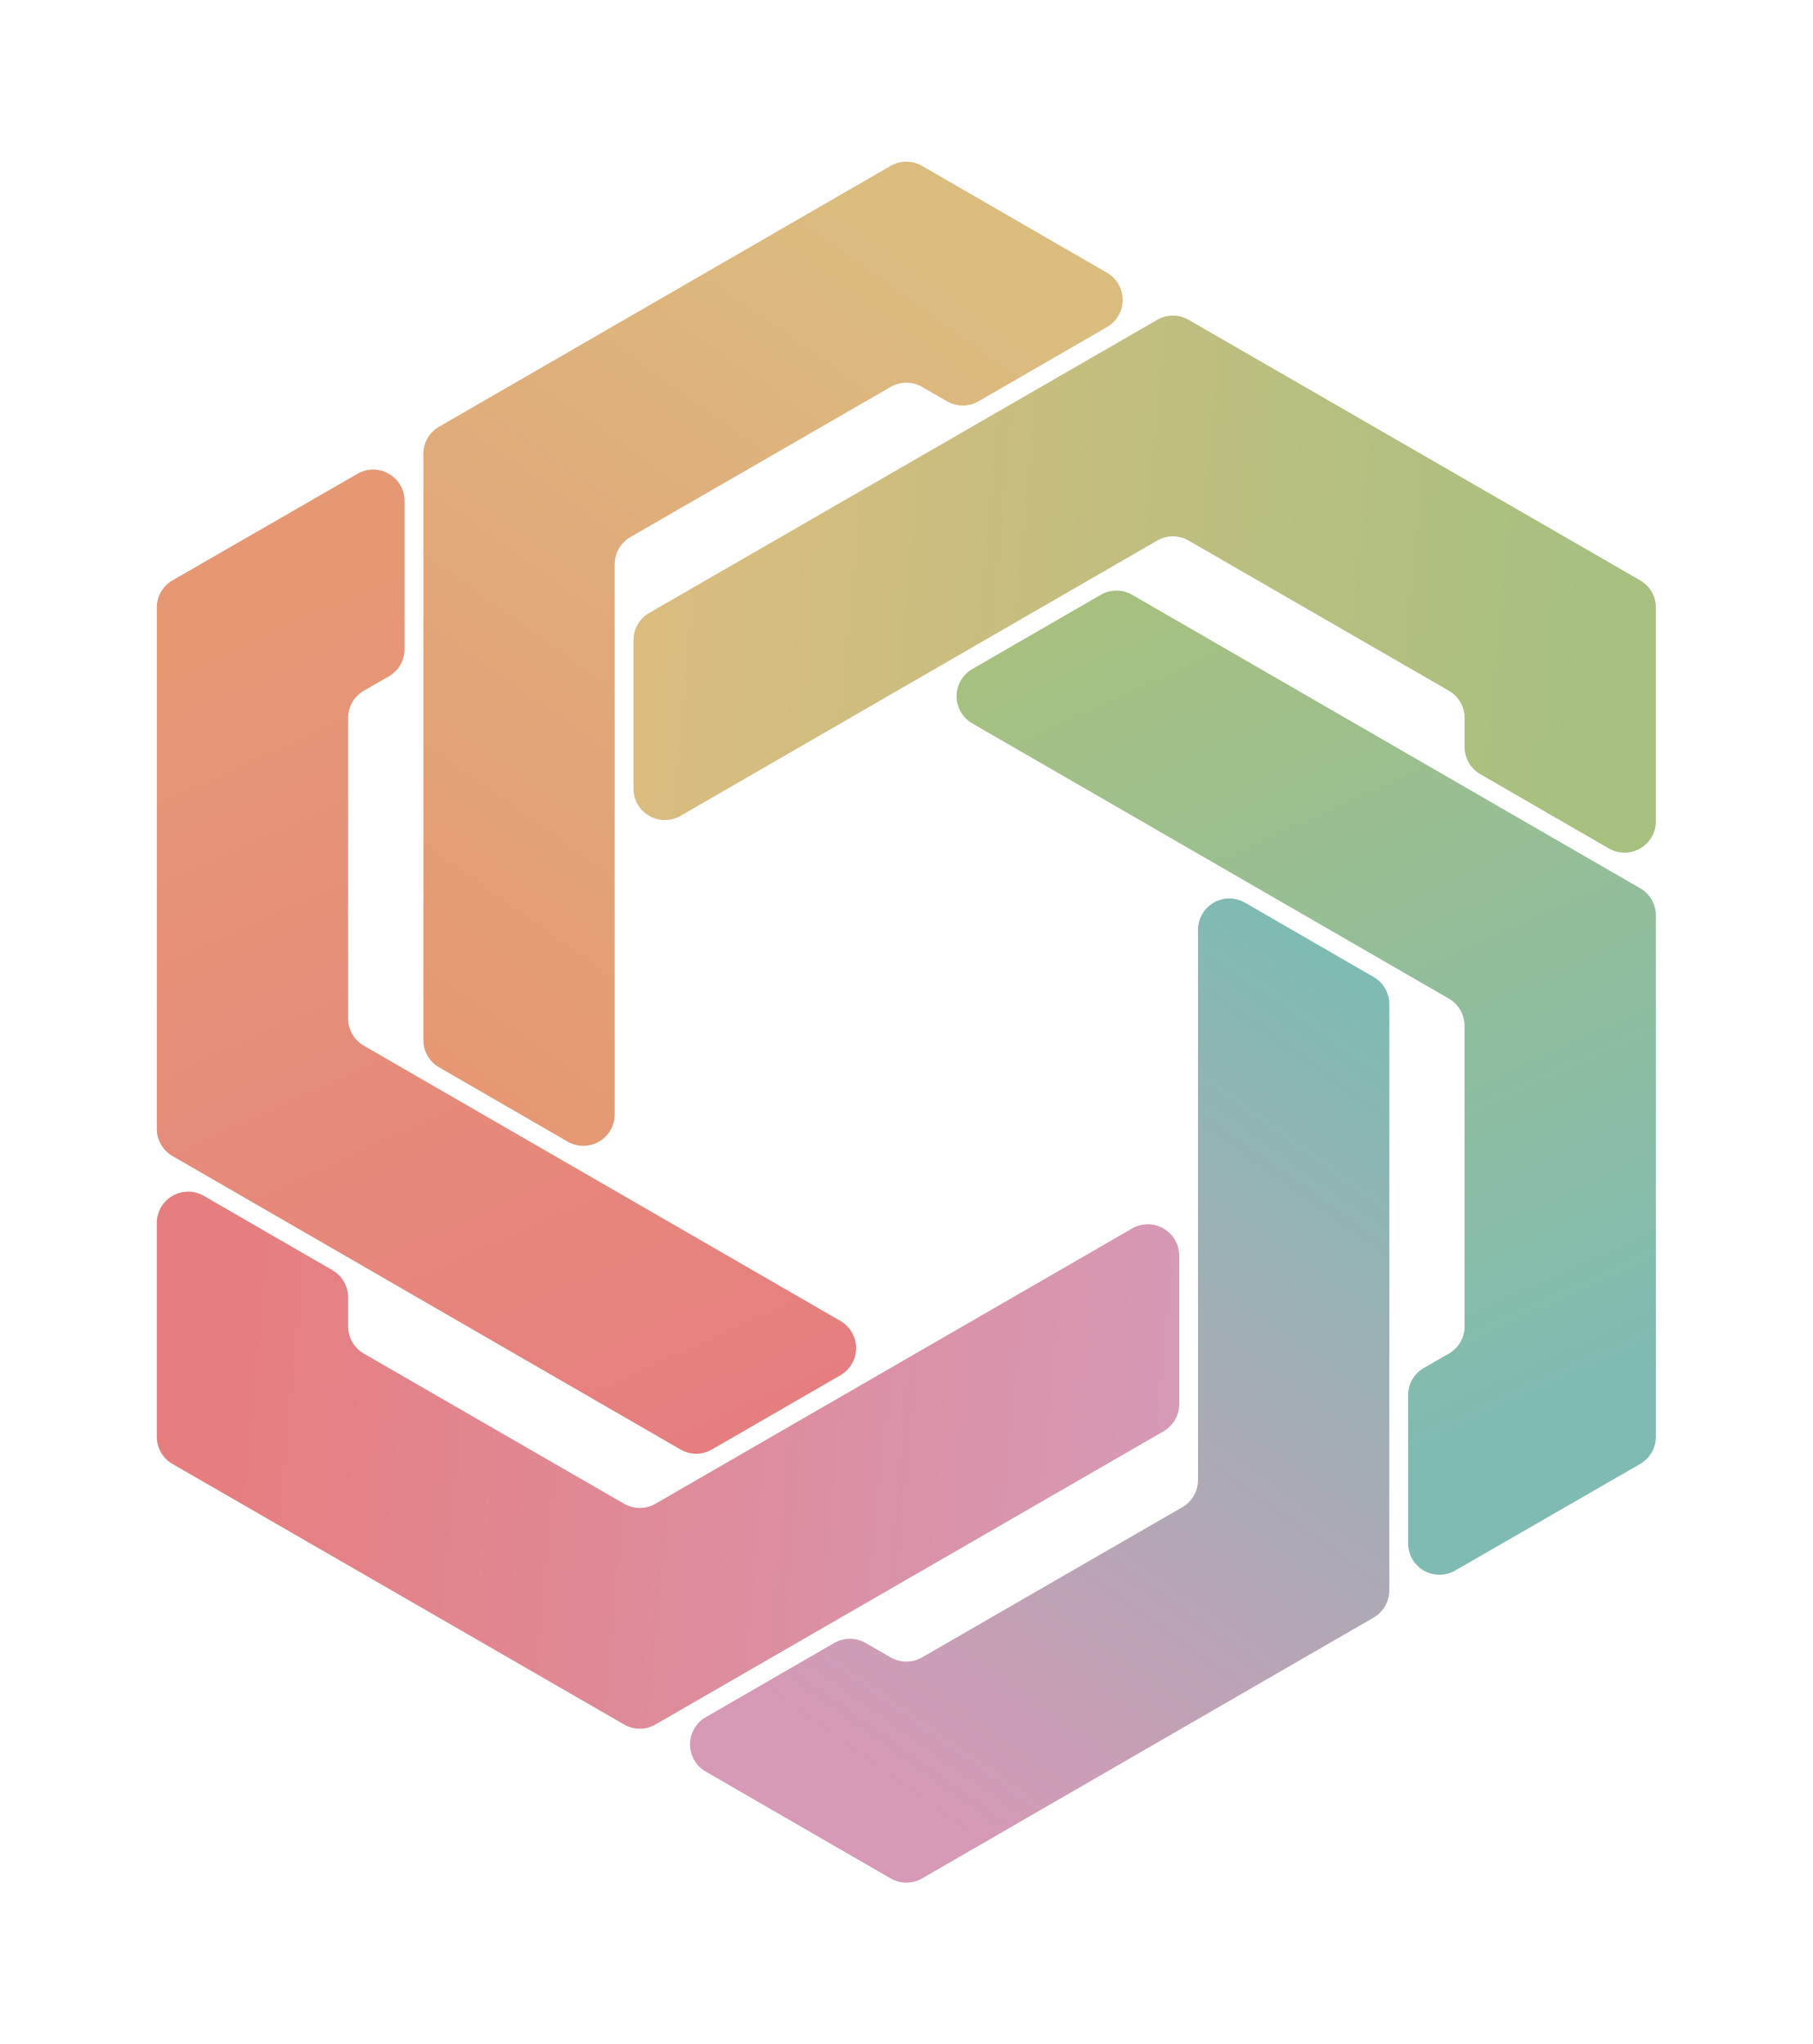
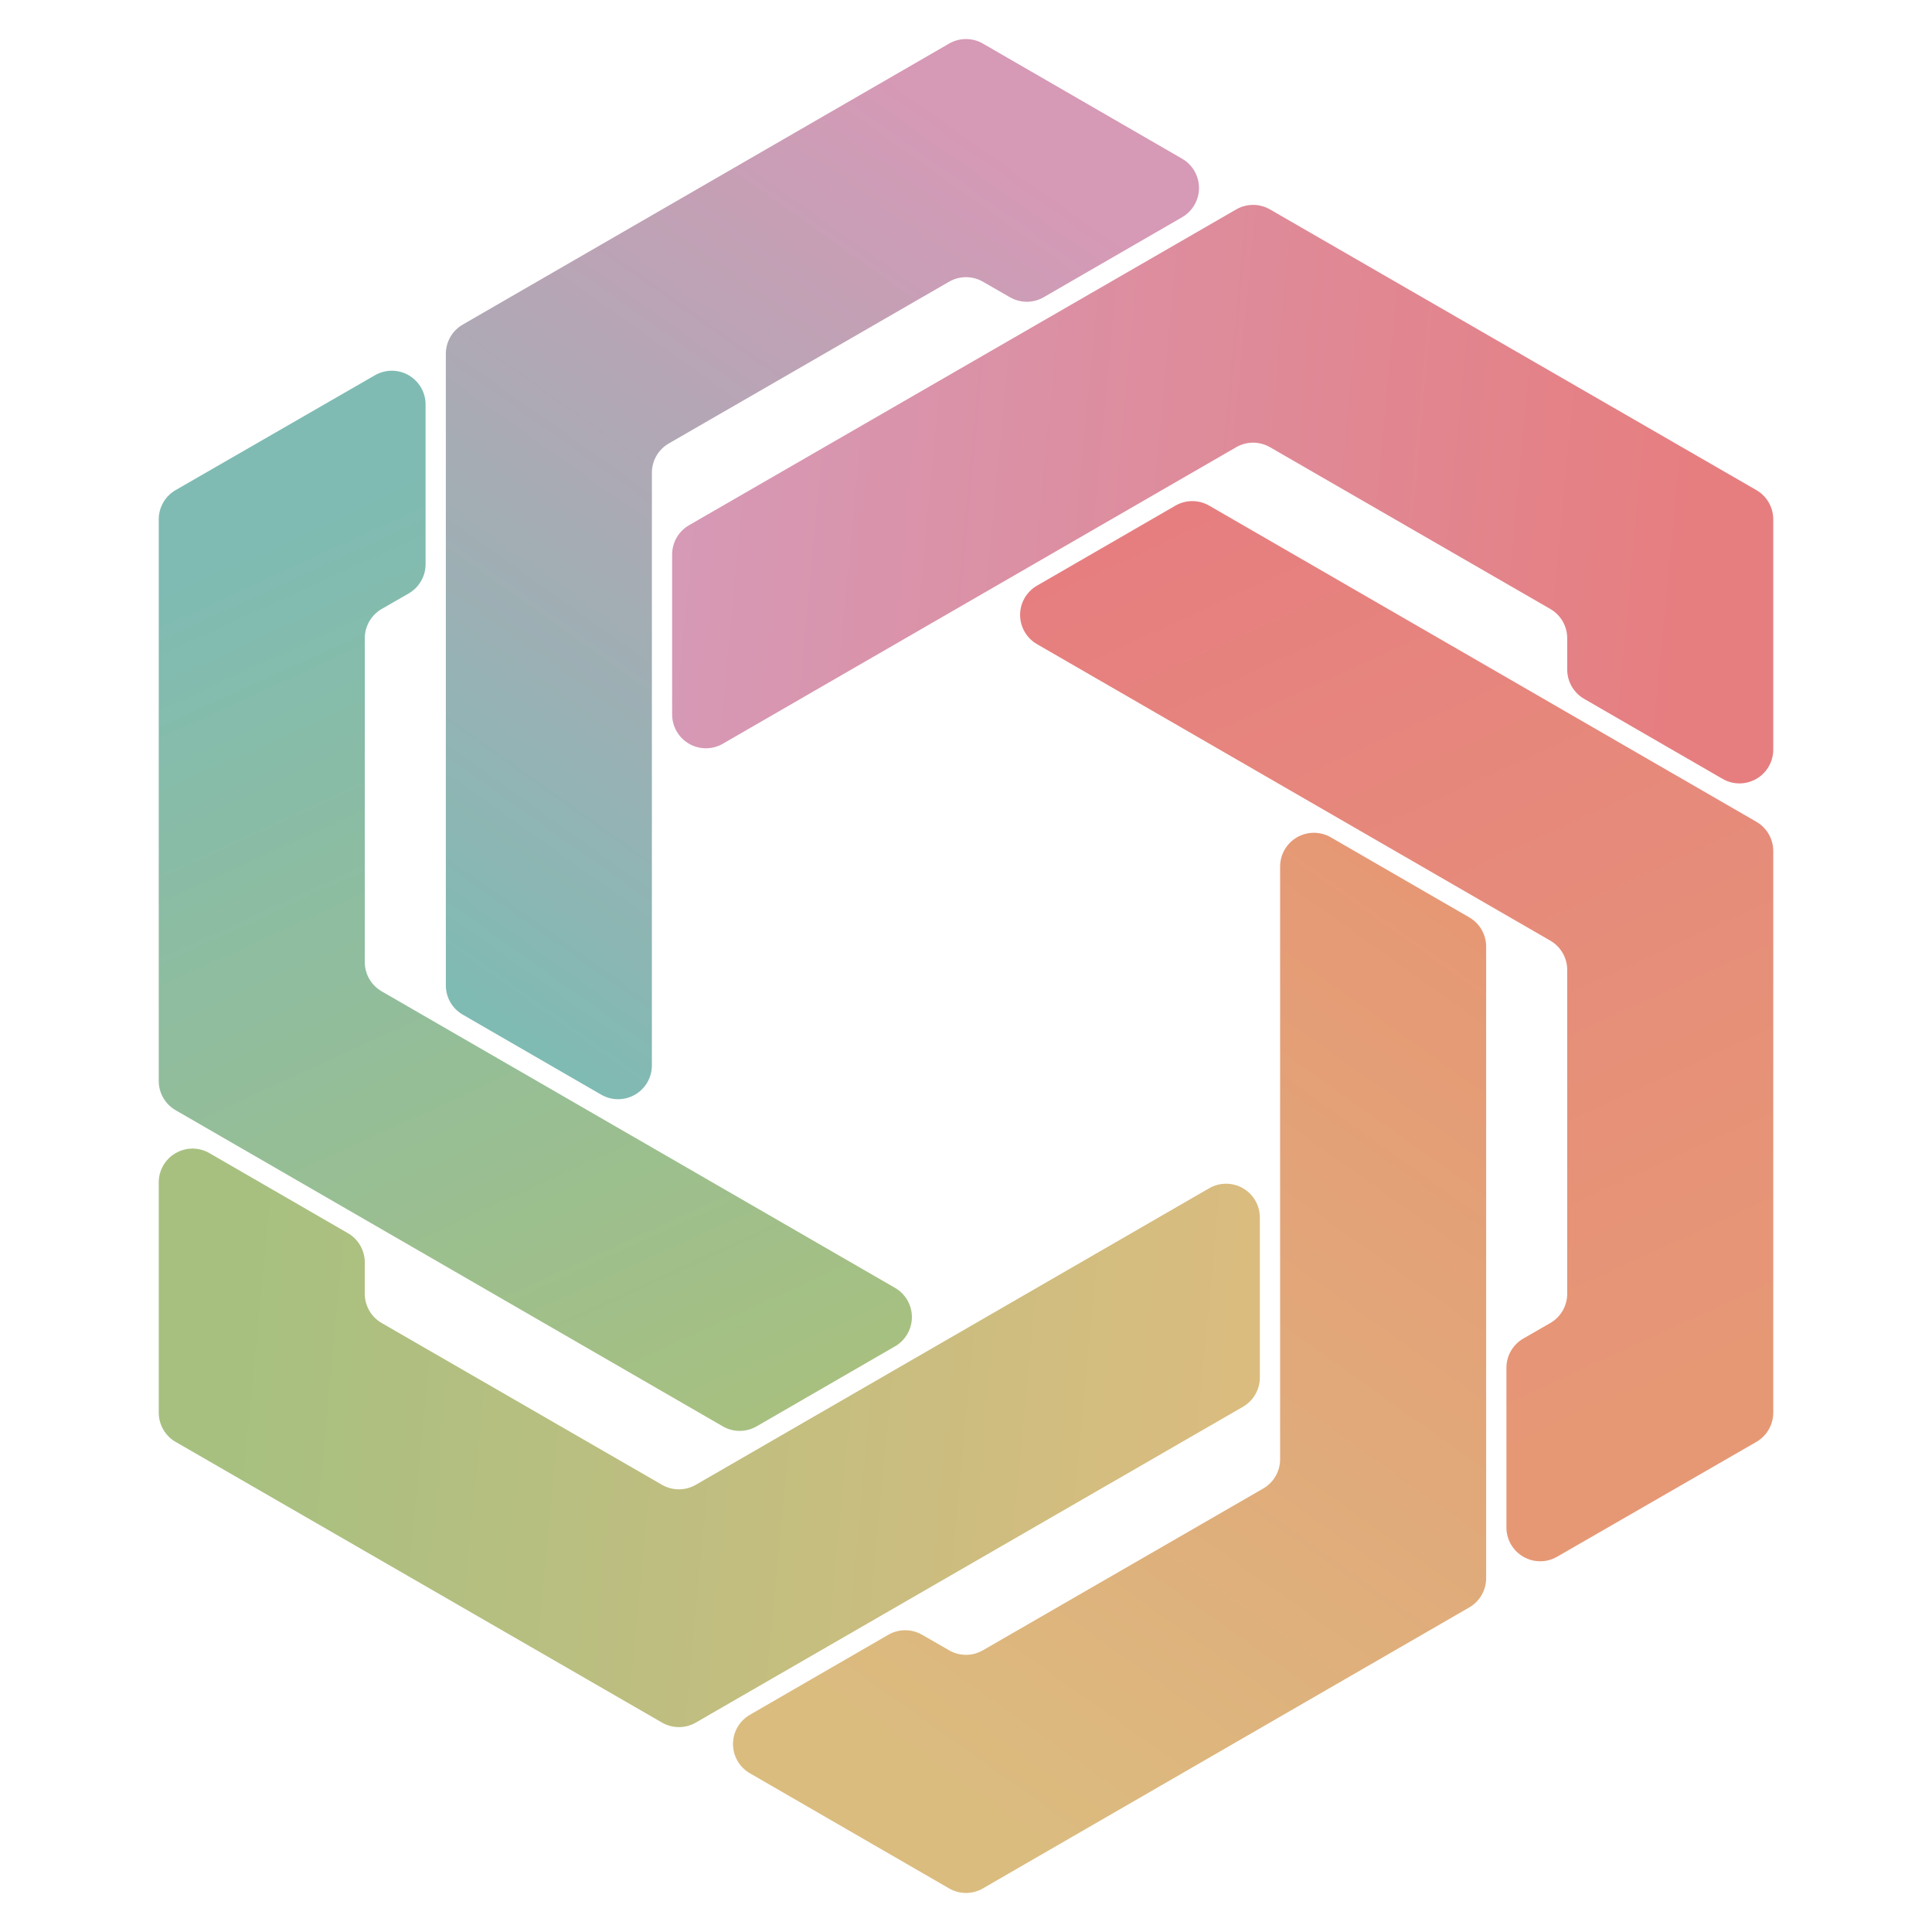
- <svg xmlns="http://www.w3.org/2000/svg" viewBox="-289 -326 578 651.9">
+ <svg xmlns="http://www.w3.org/2000/svg" viewBox="-286 -286 572 572">
  <defs>
-     <linearGradient id="hk-g0" gradientUnits="userSpaceOnUse" x1="-160" y1="-148.4" x2="-36.5" y2="121.5">
+     <linearGradient id="hk-g0" gradientUnits="userSpaceOnUse" x1="160" y1="148.4" x2="36.5" y2="-121.5">
+       <animate attributeName="x1" repeatCount="indefinite" dur="2.4s" keySplines="0.45 0 0.55 1;0.45 0 0.55 1" calcMode="spline" keyTimes="0;0.5;1" values="160;174;160" />
+       <animate attributeName="y1" repeatCount="indefinite" dur="2.4s" keySplines="0.45 0 0.55 1;0.45 0 0.55 1" calcMode="spline" keyTimes="0;0.5;1" values="148.4;140.3;148.4" />
+       <animate attributeName="x2" repeatCount="indefinite" dur="2.4s" keySplines="0.45 0 0.55 1;0.45 0 0.55 1" calcMode="spline" keyTimes="0;0.5;1" values="36.5;50.5;36.5" />
+       <animate attributeName="y2" repeatCount="indefinite" dur="2.4s" keySplines="0.45 0 0.55 1;0.45 0 0.55 1" calcMode="spline" keyTimes="0;0.5;1" values="-121.5;-113.4;-121.5" />
      <stop offset="0" stop-color="#e69875">
-         <animate attributeName="stop-color" dur="6s" repeatCount="indefinite" values="#e69875;#dbbc7f;#a7c080;#7fbbb3;#d699b6;#e67e80;#e69875" />
+         <animate attributeName="stop-color" dur="4s" repeatCount="indefinite" calcMode="linear" keyTimes="0;0.167;0.333;0.5;0.667;0.833;1" values="#e69875;#dbbc7f;#a7c080;#7fbbb3;#d699b6;#e67e80;#e69875" />
      </stop>
      <stop offset="1" stop-color="#e67e80">
-         <animate attributeName="stop-color" dur="6s" repeatCount="indefinite" values="#e67e80;#e69875;#dbbc7f;#a7c080;#7fbbb3;#d699b6;#e67e80" />
+         <animate attributeName="stop-color" dur="4s" repeatCount="indefinite" calcMode="linear" keyTimes="0;0.167;0.333;0.5;0.667;0.833;1" values="#e67e80;#e69875;#dbbc7f;#a7c080;#7fbbb3;#d699b6;#e67e80" />
      </stop>
    </linearGradient>
-     <linearGradient id="hk-g1" gradientUnits="userSpaceOnUse" x1="48.5" y1="-212.8" x2="-123.5" y2="29.2">
+     <linearGradient id="hk-g1" gradientUnits="userSpaceOnUse" x1="-48.5" y1="212.8" x2="123.5" y2="-29.2">
+       <animate attributeName="x1" repeatCount="indefinite" dur="2.4s" keySplines="0.45 0 0.55 1;0.45 0 0.55 1" calcMode="spline" keyTimes="0;0.5;1" values="-48.5;-34.5;-48.5" />
+       <animate attributeName="y1" repeatCount="indefinite" dur="2.4s" keySplines="0.45 0 0.55 1;0.45 0 0.55 1" calcMode="spline" keyTimes="0;0.5;1" values="212.8;220.8;212.8" />
+       <animate attributeName="x2" repeatCount="indefinite" dur="2.4s" keySplines="0.45 0 0.55 1;0.45 0 0.55 1" calcMode="spline" keyTimes="0;0.5;1" values="123.5;123.5;123.5" />
+       <animate attributeName="y2" repeatCount="indefinite" dur="2.4s" keySplines="0.45 0 0.55 1;0.45 0 0.55 1" calcMode="spline" keyTimes="0;0.5;1" values="-29.2;-13;-29.2" />
      <stop offset="0" stop-color="#dbbc7f">
-         <animate attributeName="stop-color" dur="6s" repeatCount="indefinite" values="#dbbc7f;#a7c080;#7fbbb3;#d699b6;#e67e80;#e69875;#dbbc7f" />
+         <animate attributeName="stop-color" dur="4s" repeatCount="indefinite" calcMode="linear" keyTimes="0;0.167;0.333;0.5;0.667;0.833;1" values="#dbbc7f;#a7c080;#7fbbb3;#d699b6;#e67e80;#e69875;#dbbc7f" />
      </stop>
      <stop offset="1" stop-color="#e69875">
-         <animate attributeName="stop-color" dur="6s" repeatCount="indefinite" values="#e69875;#dbbc7f;#a7c080;#7fbbb3;#d699b6;#e67e80;#e69875" />
+         <animate attributeName="stop-color" dur="4s" repeatCount="indefinite" calcMode="linear" keyTimes="0;0.167;0.333;0.5;0.667;0.833;1" values="#e69875;#dbbc7f;#a7c080;#7fbbb3;#d699b6;#e67e80;#e69875" />
      </stop>
    </linearGradient>
-     <linearGradient id="hk-g2" gradientUnits="userSpaceOnUse" x1="208.5" y1="-64.4" x2="-87" y2="-92.4">
+     <linearGradient id="hk-g2" gradientUnits="userSpaceOnUse" x1="-208.5" y1="64.4" x2="87" y2="92.4">
+       <animate attributeName="x1" repeatCount="indefinite" dur="2.4s" keySplines="0.45 0 0.55 1;0.45 0 0.55 1" calcMode="spline" keyTimes="0;0.5;1" values="-208.5;-208.5;-208.5" />
+       <animate attributeName="y1" repeatCount="indefinite" dur="2.4s" keySplines="0.45 0 0.55 1;0.45 0 0.55 1" calcMode="spline" keyTimes="0;0.5;1" values="64.4;80.5;64.4" />
+       <animate attributeName="x2" repeatCount="indefinite" dur="2.4s" keySplines="0.45 0 0.55 1;0.45 0 0.55 1" calcMode="spline" keyTimes="0;0.5;1" values="87;73;87" />
+       <animate attributeName="y2" repeatCount="indefinite" dur="2.4s" keySplines="0.45 0 0.55 1;0.45 0 0.55 1" calcMode="spline" keyTimes="0;0.5;1" values="92.4;100.5;92.4" />
      <stop offset="0" stop-color="#a7c080">
-         <animate attributeName="stop-color" dur="6s" repeatCount="indefinite" values="#a7c080;#7fbbb3;#d699b6;#e67e80;#e69875;#dbbc7f;#a7c080" />
+         <animate attributeName="stop-color" dur="4s" repeatCount="indefinite" calcMode="linear" keyTimes="0;0.167;0.333;0.5;0.667;0.833;1" values="#a7c080;#7fbbb3;#d699b6;#e67e80;#e69875;#dbbc7f;#a7c080" />
      </stop>
      <stop offset="1" stop-color="#dbbc7f">
-         <animate attributeName="stop-color" dur="6s" repeatCount="indefinite" values="#dbbc7f;#a7c080;#7fbbb3;#d699b6;#e67e80;#e69875;#dbbc7f" />
+         <animate attributeName="stop-color" dur="4s" repeatCount="indefinite" calcMode="linear" keyTimes="0;0.167;0.333;0.5;0.667;0.833;1" values="#dbbc7f;#a7c080;#7fbbb3;#d699b6;#e67e80;#e69875;#dbbc7f" />
      </stop>
    </linearGradient>
-     <linearGradient id="hk-g3" gradientUnits="userSpaceOnUse" x1="160" y1="148.4" x2="36.5" y2="-121.5">
+     <linearGradient id="hk-g3" gradientUnits="userSpaceOnUse" x1="-160" y1="-148.4" x2="-36.5" y2="121.5">
+       <animate attributeName="x1" repeatCount="indefinite" dur="2.4s" keySplines="0.45 0 0.55 1;0.45 0 0.55 1" calcMode="spline" keyTimes="0;0.5;1" values="-160;-174;-160" />
+       <animate attributeName="y1" repeatCount="indefinite" dur="2.4s" keySplines="0.45 0 0.55 1;0.45 0 0.55 1" calcMode="spline" keyTimes="0;0.5;1" values="-148.4;-140.3;-148.4" />
+       <animate attributeName="x2" repeatCount="indefinite" dur="2.4s" keySplines="0.45 0 0.55 1;0.45 0 0.55 1" calcMode="spline" keyTimes="0;0.5;1" values="-36.5;-50.5;-36.5" />
+       <animate attributeName="y2" repeatCount="indefinite" dur="2.4s" keySplines="0.45 0 0.55 1;0.45 0 0.55 1" calcMode="spline" keyTimes="0;0.5;1" values="121.5;113.4;121.5" />
      <stop offset="0" stop-color="#7fbbb3">
-         <animate attributeName="stop-color" dur="6s" repeatCount="indefinite" values="#7fbbb3;#d699b6;#e67e80;#e69875;#dbbc7f;#a7c080;#7fbbb3" />
+         <animate attributeName="stop-color" dur="4s" repeatCount="indefinite" calcMode="linear" keyTimes="0;0.167;0.333;0.5;0.667;0.833;1" values="#7fbbb3;#d699b6;#e67e80;#e69875;#dbbc7f;#a7c080;#7fbbb3" />
      </stop>
      <stop offset="1" stop-color="#a7c080">
-         <animate attributeName="stop-color" dur="6s" repeatCount="indefinite" values="#a7c080;#7fbbb3;#d699b6;#e67e80;#e69875;#dbbc7f;#a7c080" />
+         <animate attributeName="stop-color" dur="4s" repeatCount="indefinite" calcMode="linear" keyTimes="0;0.167;0.333;0.5;0.667;0.833;1" values="#a7c080;#7fbbb3;#d699b6;#e67e80;#e69875;#dbbc7f;#a7c080" />
      </stop>
    </linearGradient>
-     <linearGradient id="hk-g4" gradientUnits="userSpaceOnUse" x1="-48.5" y1="212.8" x2="123.5" y2="-29.2">
+     <linearGradient id="hk-g4" gradientUnits="userSpaceOnUse" x1="48.5" y1="-212.8" x2="-123.5" y2="29.2">
+       <animate attributeName="x1" repeatCount="indefinite" dur="2.4s" keySplines="0.45 0 0.55 1;0.45 0 0.55 1" calcMode="spline" keyTimes="0;0.5;1" values="48.5;34.5;48.5" />
+       <animate attributeName="y1" repeatCount="indefinite" dur="2.4s" keySplines="0.45 0 0.55 1;0.45 0 0.55 1" calcMode="spline" keyTimes="0;0.5;1" values="-212.8;-220.8;-212.8" />
+       <animate attributeName="x2" repeatCount="indefinite" dur="2.4s" keySplines="0.45 0 0.55 1;0.45 0 0.55 1" calcMode="spline" keyTimes="0;0.5;1" values="-123.5;-123.5;-123.5" />
+       <animate attributeName="y2" repeatCount="indefinite" dur="2.4s" keySplines="0.45 0 0.55 1;0.45 0 0.55 1" calcMode="spline" keyTimes="0;0.5;1" values="29.2;13;29.2" />
      <stop offset="0" stop-color="#d699b6">
-         <animate attributeName="stop-color" dur="6s" repeatCount="indefinite" values="#d699b6;#e67e80;#e69875;#dbbc7f;#a7c080;#7fbbb3;#d699b6" />
+         <animate attributeName="stop-color" dur="4s" repeatCount="indefinite" calcMode="linear" keyTimes="0;0.167;0.333;0.5;0.667;0.833;1" values="#d699b6;#e67e80;#e69875;#dbbc7f;#a7c080;#7fbbb3;#d699b6" />
      </stop>
      <stop offset="1" stop-color="#7fbbb3">
-         <animate attributeName="stop-color" dur="6s" repeatCount="indefinite" values="#7fbbb3;#d699b6;#e67e80;#e69875;#dbbc7f;#a7c080;#7fbbb3" />
+         <animate attributeName="stop-color" dur="4s" repeatCount="indefinite" calcMode="linear" keyTimes="0;0.167;0.333;0.5;0.667;0.833;1" values="#7fbbb3;#d699b6;#e67e80;#e69875;#dbbc7f;#a7c080;#7fbbb3" />
      </stop>
    </linearGradient>
-     <linearGradient id="hk-g5" gradientUnits="userSpaceOnUse" x1="-208.5" y1="64.4" x2="87" y2="92.4">
+     <linearGradient id="hk-g5" gradientUnits="userSpaceOnUse" x1="208.5" y1="-64.4" x2="-87" y2="-92.4">
+       <animate attributeName="x1" repeatCount="indefinite" dur="2.4s" keySplines="0.45 0 0.55 1;0.45 0 0.55 1" calcMode="spline" keyTimes="0;0.5;1" values="208.5;208.5;208.5" />
+       <animate attributeName="y1" repeatCount="indefinite" dur="2.4s" keySplines="0.45 0 0.55 1;0.45 0 0.55 1" calcMode="spline" keyTimes="0;0.5;1" values="-64.4;-80.5;-64.4" />
+       <animate attributeName="x2" repeatCount="indefinite" dur="2.4s" keySplines="0.45 0 0.55 1;0.45 0 0.55 1" calcMode="spline" keyTimes="0;0.5;1" values="-87;-73;-87" />
+       <animate attributeName="y2" repeatCount="indefinite" dur="2.4s" keySplines="0.45 0 0.55 1;0.45 0 0.55 1" calcMode="spline" keyTimes="0;0.5;1" values="-92.4;-100.5;-92.4" />
      <stop offset="0" stop-color="#e67e80">
-         <animate attributeName="stop-color" dur="6s" repeatCount="indefinite" values="#e67e80;#e69875;#dbbc7f;#a7c080;#7fbbb3;#d699b6;#e67e80" />
+         <animate attributeName="stop-color" dur="4s" repeatCount="indefinite" calcMode="linear" keyTimes="0;0.167;0.333;0.5;0.667;0.833;1" values="#e67e80;#e69875;#dbbc7f;#a7c080;#7fbbb3;#d699b6;#e67e80" />
      </stop>
      <stop offset="1" stop-color="#d699b6">
-         <animate attributeName="stop-color" dur="6s" repeatCount="indefinite" values="#d699b6;#e67e80;#e69875;#dbbc7f;#a7c080;#7fbbb3;#d699b6" />
+         <animate attributeName="stop-color" dur="4s" repeatCount="indefinite" calcMode="linear" keyTimes="0;0.167;0.333;0.5;0.667;0.833;1" values="#d699b6;#e67e80;#e69875;#dbbc7f;#a7c080;#7fbbb3;#d699b6" />
      </stop>
    </linearGradient>
  </defs>
-   <path fill="url(#hk-g0)" d="M-160 -166.3 A10 10 0 0 0 -175 -174.9 L-234 -140.9 A10 10 0 0 0 -239 -132.2 L-239 34.1 A10 10 0 0 0 -234 42.7 L-72 136.3 A10 10 0 0 0 -62 136.3 L-21 112.6 A10 10 0 0 0 -21 95.3 L-173 7.5 A10 10 0 0 1 -178 -1.2 L-178 -97 A10 10 0 0 1 -173 -105.7 L-165 -110.3 A10 10 0 0 0 -160 -118.9 Z" />
-   <path fill="url(#hk-g1)" d="M64 -221.7 A10 10 0 0 0 64 -239 L5 -273.1 A10 10 0 0 0 -5 -273.1 L-149 -189.9 A10 10 0 0 0 -154 -181.3 L-154 5.8 A10 10 0 0 0 -149 14.4 L-108 38.1 A10 10 0 0 0 -93 29.4 L-93 -146.1 A10 10 0 0 1 -88 -154.7 L-5 -202.6 A10 10 0 0 1 5 -202.6 L13 -198 A10 10 0 0 0 23 -198 Z" />
-   <path fill="url(#hk-g2)" d="M224 -55.4 A10 10 0 0 0 239 -64.1 L239 -132.2 A10 10 0 0 0 234 -140.9 L90 -224 A10 10 0 0 0 80 -224 L-82 -130.5 A10 10 0 0 0 -87 -121.8 L-87 -74.5 A10 10 0 0 0 -72 -65.8 L80 -153.6 A10 10 0 0 1 90 -153.6 L173 -105.7 A10 10 0 0 1 178 -97 L178 -87.8 A10 10 0 0 0 183 -79.1 Z" />
-   <path fill="url(#hk-g3)" d="M160 166.3 A10 10 0 0 0 175 174.9 L234 140.9 A10 10 0 0 0 239 132.2 L239 -34.1 A10 10 0 0 0 234 -42.7 L72 -136.3 A10 10 0 0 0 62 -136.3 L21 -112.6 A10 10 0 0 0 21 -95.3 L173 -7.5 A10 10 0 0 1 178 1.2 L178 97 A10 10 0 0 1 173 105.7 L165 110.3 A10 10 0 0 0 160 118.9 Z" />
-   <path fill="url(#hk-g4)" d="M-64 221.7 A10 10 0 0 0 -64 239 L-5 273.1 A10 10 0 0 0 5 273.1 L149 189.9 A10 10 0 0 0 154 181.3 L154 -5.8 A10 10 0 0 0 149 -14.4 L108 -38.1 A10 10 0 0 0 93 -29.4 L93 146.1 A10 10 0 0 1 88 154.7 L5 202.6 A10 10 0 0 1 -5 202.6 L-13 198 A10 10 0 0 0 -23 198 Z" />
-   <path fill="url(#hk-g5)" d="M-224 55.4 A10 10 0 0 0 -239 64.1 L-239 132.2 A10 10 0 0 0 -234 140.9 L-90 224 A10 10 0 0 0 -80 224 L82 130.5 A10 10 0 0 0 87 121.8 L87 74.5 A10 10 0 0 0 72 65.8 L-80 153.6 A10 10 0 0 1 -90 153.6 L-173 105.7 A10 10 0 0 1 -178 97 L-178 87.8 A10 10 0 0 0 -183 79.1 Z" />
+   <g>
+     <animateTransform attributeName="transform" type="rotate" dur="1.6s" repeatCount="indefinite" calcMode="linear" values="0;360" />
+     <animateTransform attributeName="transform" type="scale" additive="sum" dur="2.4s" repeatCount="indefinite" keySplines="0.45 0 0.55 1;0.45 0 0.55 1" calcMode="spline" keyTimes="0;0.5;1" values="0.82;1;0.82" />
+     <path fill="url(#hk-g0)" d="M160 166.3 A10 10 0 0 0 175 174.9 L234 140.9 A10 10 0 0 0 239 132.2 L239 -34.1 A10 10 0 0 0 234 -42.7 L72 -136.3 A10 10 0 0 0 62 -136.3 L21 -112.6 A10 10 0 0 0 21 -95.3 L173 -7.5 A10 10 0 0 1 178 1.2 L178 97 A10 10 0 0 1 173 105.7 L165 110.3 A10 10 0 0 0 160 118.9 Z">
+       <animate attributeName="d" repeatCount="indefinite" dur="2.4s" keySplines="0.45 0 0.55 1;0.45 0 0.55 1" calcMode="spline" keyTimes="0;0.5;1" values="M160 166.3 A10 10 0 0 0 175 174.9 L234 140.9 A10 10 0 0 0 239 132.2 L239 -34.1 A10 10 0 0 0 234 -42.7 L72 -136.3 A10 10 0 0 0 62 -136.3 L21 -112.6 A10 10 0 0 0 21 -95.3 L173 -7.5 A10 10 0 0 1 178 1.2 L178 97 A10 10 0 0 1 173 105.7 L165 110.3 A10 10 0 0 0 160 118.9 Z;M174 158.2 A10 10 0 0 0 189 166.9 L234 140.9 A10 10 0 0 0 239 132.2 L239 -34.1 A10 10 0 0 0 234 -42.7 L86 -128.2 A10 10 0 0 0 76 -128.2 L35 -104.5 A10 10 0 0 0 35 -87.2 L173 -7.5 A10 10 0 0 1 178 1.2 L178 100.5 A4 4 0 0 1 176 103.9 L176 103.9 A4 4 0 0 0 174 107.4 Z;M160 166.3 A10 10 0 0 0 175 174.9 L234 140.9 A10 10 0 0 0 239 132.2 L239 -34.1 A10 10 0 0 0 234 -42.7 L72 -136.3 A10 10 0 0 0 62 -136.3 L21 -112.6 A10 10 0 0 0 21 -95.3 L173 -7.5 A10 10 0 0 1 178 1.2 L178 97 A10 10 0 0 1 173 105.7 L165 110.3 A10 10 0 0 0 160 118.9 Z" />
+     </path>
+     <path fill="url(#hk-g1)" d="M-64 221.7 A10 10 0 0 0 -64 239 L-5 273.1 A10 10 0 0 0 5 273.1 L149 189.9 A10 10 0 0 0 154 181.3 L154 -5.8 A10 10 0 0 0 149 -14.4 L108 -38.1 A10 10 0 0 0 93 -29.4 L93 146.1 A10 10 0 0 1 88 154.7 L5 202.6 A10 10 0 0 1 -5 202.6 L-13 198 A10 10 0 0 0 -23 198 Z">
+       <animate attributeName="d" repeatCount="indefinite" dur="2.4s" keySplines="0.45 0 0.55 1;0.45 0 0.55 1" calcMode="spline" keyTimes="0;0.5;1" values="M-64 221.7 A10 10 0 0 0 -64 239 L-5 273.1 A10 10 0 0 0 5 273.1 L149 189.9 A10 10 0 0 0 154 181.3 L154 -5.8 A10 10 0 0 0 149 -14.4 L108 -38.1 A10 10 0 0 0 93 -29.4 L93 146.1 A10 10 0 0 1 88 154.7 L5 202.6 A10 10 0 0 1 -5 202.6 L-13 198 A10 10 0 0 0 -23 198 Z;M-50 229.8 A10 10 0 0 0 -50 247.1 L-5 273.1 A10 10 0 0 0 5 273.1 L149 189.9 A10 10 0 0 0 154 181.3 L154 10.4 A10 10 0 0 0 149 1.7 L108 -21.9 A10 10 0 0 0 93 -13.3 L93 146.1 A10 10 0 0 1 88 154.7 L2 204.4 A4 4 0 0 1 -2 204.4 L-2 204.4 A4 4 0 0 0 -6 204.4 Z;M-64 221.7 A10 10 0 0 0 -64 239 L-5 273.1 A10 10 0 0 0 5 273.1 L149 189.9 A10 10 0 0 0 154 181.3 L154 -5.8 A10 10 0 0 0 149 -14.4 L108 -38.1 A10 10 0 0 0 93 -29.4 L93 146.1 A10 10 0 0 1 88 154.7 L5 202.6 A10 10 0 0 1 -5 202.6 L-13 198 A10 10 0 0 0 -23 198 Z" />
+     </path>
+     <path fill="url(#hk-g2)" d="M-224 55.4 A10 10 0 0 0 -239 64.1 L-239 132.2 A10 10 0 0 0 -234 140.9 L-90 224 A10 10 0 0 0 -80 224 L82 130.5 A10 10 0 0 0 87 121.8 L87 74.5 A10 10 0 0 0 72 65.8 L-80 153.6 A10 10 0 0 1 -90 153.6 L-173 105.7 A10 10 0 0 1 -178 97 L-178 87.8 A10 10 0 0 0 -183 79.1 Z">
+       <animate attributeName="d" repeatCount="indefinite" dur="2.4s" keySplines="0.45 0 0.55 1;0.45 0 0.55 1" calcMode="spline" keyTimes="0;0.5;1" values="M-224 55.4 A10 10 0 0 0 -239 64.1 L-239 132.2 A10 10 0 0 0 -234 140.9 L-90 224 A10 10 0 0 0 -80 224 L82 130.5 A10 10 0 0 0 87 121.8 L87 74.5 A10 10 0 0 0 72 65.8 L-80 153.6 A10 10 0 0 1 -90 153.6 L-173 105.7 A10 10 0 0 1 -178 97 L-178 87.8 A10 10 0 0 0 -183 79.1 Z;M-224 71.6 A10 10 0 0 0 -239 80.3 L-239 132.2 A10 10 0 0 0 -234 140.9 L-90 224 A10 10 0 0 0 -80 224 L68 138.6 A10 10 0 0 0 73 129.9 L73 82.6 A10 10 0 0 0 58 73.9 L-80 153.6 A10 10 0 0 1 -90 153.6 L-176 103.9 A4 4 0 0 1 -178 100.5 L-178 100.5 A4 4 0 0 0 -180 97 Z;M-224 55.4 A10 10 0 0 0 -239 64.1 L-239 132.2 A10 10 0 0 0 -234 140.9 L-90 224 A10 10 0 0 0 -80 224 L82 130.5 A10 10 0 0 0 87 121.8 L87 74.5 A10 10 0 0 0 72 65.8 L-80 153.6 A10 10 0 0 1 -90 153.6 L-173 105.7 A10 10 0 0 1 -178 97 L-178 87.8 A10 10 0 0 0 -183 79.1 Z" />
+     </path>
+     <path fill="url(#hk-g3)" d="M-160 -166.3 A10 10 0 0 0 -175 -174.9 L-234 -140.9 A10 10 0 0 0 -239 -132.2 L-239 34.1 A10 10 0 0 0 -234 42.7 L-72 136.3 A10 10 0 0 0 -62 136.3 L-21 112.6 A10 10 0 0 0 -21 95.3 L-173 7.5 A10 10 0 0 1 -178 -1.2 L-178 -97 A10 10 0 0 1 -173 -105.7 L-165 -110.3 A10 10 0 0 0 -160 -118.9 Z">
+       <animate attributeName="d" repeatCount="indefinite" dur="2.4s" keySplines="0.45 0 0.55 1;0.45 0 0.55 1" calcMode="spline" keyTimes="0;0.5;1" values="M-160 -166.3 A10 10 0 0 0 -175 -174.9 L-234 -140.9 A10 10 0 0 0 -239 -132.2 L-239 34.1 A10 10 0 0 0 -234 42.7 L-72 136.3 A10 10 0 0 0 -62 136.3 L-21 112.6 A10 10 0 0 0 -21 95.3 L-173 7.5 A10 10 0 0 1 -178 -1.2 L-178 -97 A10 10 0 0 1 -173 -105.7 L-165 -110.3 A10 10 0 0 0 -160 -118.9 Z;M-174 -158.2 A10 10 0 0 0 -189 -166.9 L-234 -140.9 A10 10 0 0 0 -239 -132.2 L-239 34.1 A10 10 0 0 0 -234 42.7 L-86 128.2 A10 10 0 0 0 -76 128.2 L-35 104.5 A10 10 0 0 0 -35 87.2 L-173 7.5 A10 10 0 0 1 -178 -1.2 L-178 -100.5 A4 4 0 0 1 -176 -103.9 L-176 -103.9 A4 4 0 0 0 -174 -107.4 Z;M-160 -166.3 A10 10 0 0 0 -175 -174.9 L-234 -140.9 A10 10 0 0 0 -239 -132.2 L-239 34.1 A10 10 0 0 0 -234 42.7 L-72 136.3 A10 10 0 0 0 -62 136.3 L-21 112.6 A10 10 0 0 0 -21 95.3 L-173 7.5 A10 10 0 0 1 -178 -1.2 L-178 -97 A10 10 0 0 1 -173 -105.7 L-165 -110.3 A10 10 0 0 0 -160 -118.9 Z" />
+     </path>
+     <path fill="url(#hk-g4)" d="M64 -221.7 A10 10 0 0 0 64 -239 L5 -273.1 A10 10 0 0 0 -5 -273.1 L-149 -189.9 A10 10 0 0 0 -154 -181.3 L-154 5.8 A10 10 0 0 0 -149 14.4 L-108 38.1 A10 10 0 0 0 -93 29.4 L-93 -146.1 A10 10 0 0 1 -88 -154.7 L-5 -202.6 A10 10 0 0 1 5 -202.6 L13 -198 A10 10 0 0 0 23 -198 Z">
+       <animate attributeName="d" repeatCount="indefinite" dur="2.4s" keySplines="0.45 0 0.55 1;0.45 0 0.55 1" calcMode="spline" keyTimes="0;0.5;1" values="M64 -221.7 A10 10 0 0 0 64 -239 L5 -273.1 A10 10 0 0 0 -5 -273.1 L-149 -189.9 A10 10 0 0 0 -154 -181.3 L-154 5.8 A10 10 0 0 0 -149 14.4 L-108 38.1 A10 10 0 0 0 -93 29.4 L-93 -146.1 A10 10 0 0 1 -88 -154.7 L-5 -202.6 A10 10 0 0 1 5 -202.6 L13 -198 A10 10 0 0 0 23 -198 Z;M50 -229.8 A10 10 0 0 0 50 -247.1 L5 -273.1 A10 10 0 0 0 -5 -273.1 L-149 -189.9 A10 10 0 0 0 -154 -181.3 L-154 -10.4 A10 10 0 0 0 -149 -1.7 L-108 21.9 A10 10 0 0 0 -93 13.3 L-93 -146.1 A10 10 0 0 1 -88 -154.7 L-2 -204.4 A4 4 0 0 1 2 -204.4 L2 -204.4 A4 4 0 0 0 6 -204.4 Z;M64 -221.7 A10 10 0 0 0 64 -239 L5 -273.1 A10 10 0 0 0 -5 -273.1 L-149 -189.9 A10 10 0 0 0 -154 -181.3 L-154 5.8 A10 10 0 0 0 -149 14.4 L-108 38.1 A10 10 0 0 0 -93 29.4 L-93 -146.1 A10 10 0 0 1 -88 -154.7 L-5 -202.6 A10 10 0 0 1 5 -202.6 L13 -198 A10 10 0 0 0 23 -198 Z" />
+     </path>
+     <path fill="url(#hk-g5)" d="M224 -55.4 A10 10 0 0 0 239 -64.1 L239 -132.2 A10 10 0 0 0 234 -140.9 L90 -224 A10 10 0 0 0 80 -224 L-82 -130.5 A10 10 0 0 0 -87 -121.8 L-87 -74.5 A10 10 0 0 0 -72 -65.8 L80 -153.6 A10 10 0 0 1 90 -153.6 L173 -105.7 A10 10 0 0 1 178 -97 L178 -87.8 A10 10 0 0 0 183 -79.1 Z">
+       <animate attributeName="d" repeatCount="indefinite" dur="2.4s" keySplines="0.45 0 0.55 1;0.45 0 0.55 1" calcMode="spline" keyTimes="0;0.5;1" values="M224 -55.4 A10 10 0 0 0 239 -64.1 L239 -132.2 A10 10 0 0 0 234 -140.9 L90 -224 A10 10 0 0 0 80 -224 L-82 -130.5 A10 10 0 0 0 -87 -121.8 L-87 -74.5 A10 10 0 0 0 -72 -65.8 L80 -153.6 A10 10 0 0 1 90 -153.6 L173 -105.7 A10 10 0 0 1 178 -97 L178 -87.8 A10 10 0 0 0 183 -79.1 Z;M224 -71.6 A10 10 0 0 0 239 -80.3 L239 -132.2 A10 10 0 0 0 234 -140.9 L90 -224 A10 10 0 0 0 80 -224 L-68 -138.6 A10 10 0 0 0 -73 -129.9 L-73 -82.6 A10 10 0 0 0 -58 -73.9 L80 -153.6 A10 10 0 0 1 90 -153.6 L176 -103.9 A4 4 0 0 1 178 -100.5 L178 -100.5 A4 4 0 0 0 180 -97 Z;M224 -55.4 A10 10 0 0 0 239 -64.1 L239 -132.2 A10 10 0 0 0 234 -140.9 L90 -224 A10 10 0 0 0 80 -224 L-82 -130.5 A10 10 0 0 0 -87 -121.8 L-87 -74.5 A10 10 0 0 0 -72 -65.8 L80 -153.6 A10 10 0 0 1 90 -153.6 L173 -105.7 A10 10 0 0 1 178 -97 L178 -87.8 A10 10 0 0 0 183 -79.1 Z" />
+     </path>
+   </g>
</svg>
